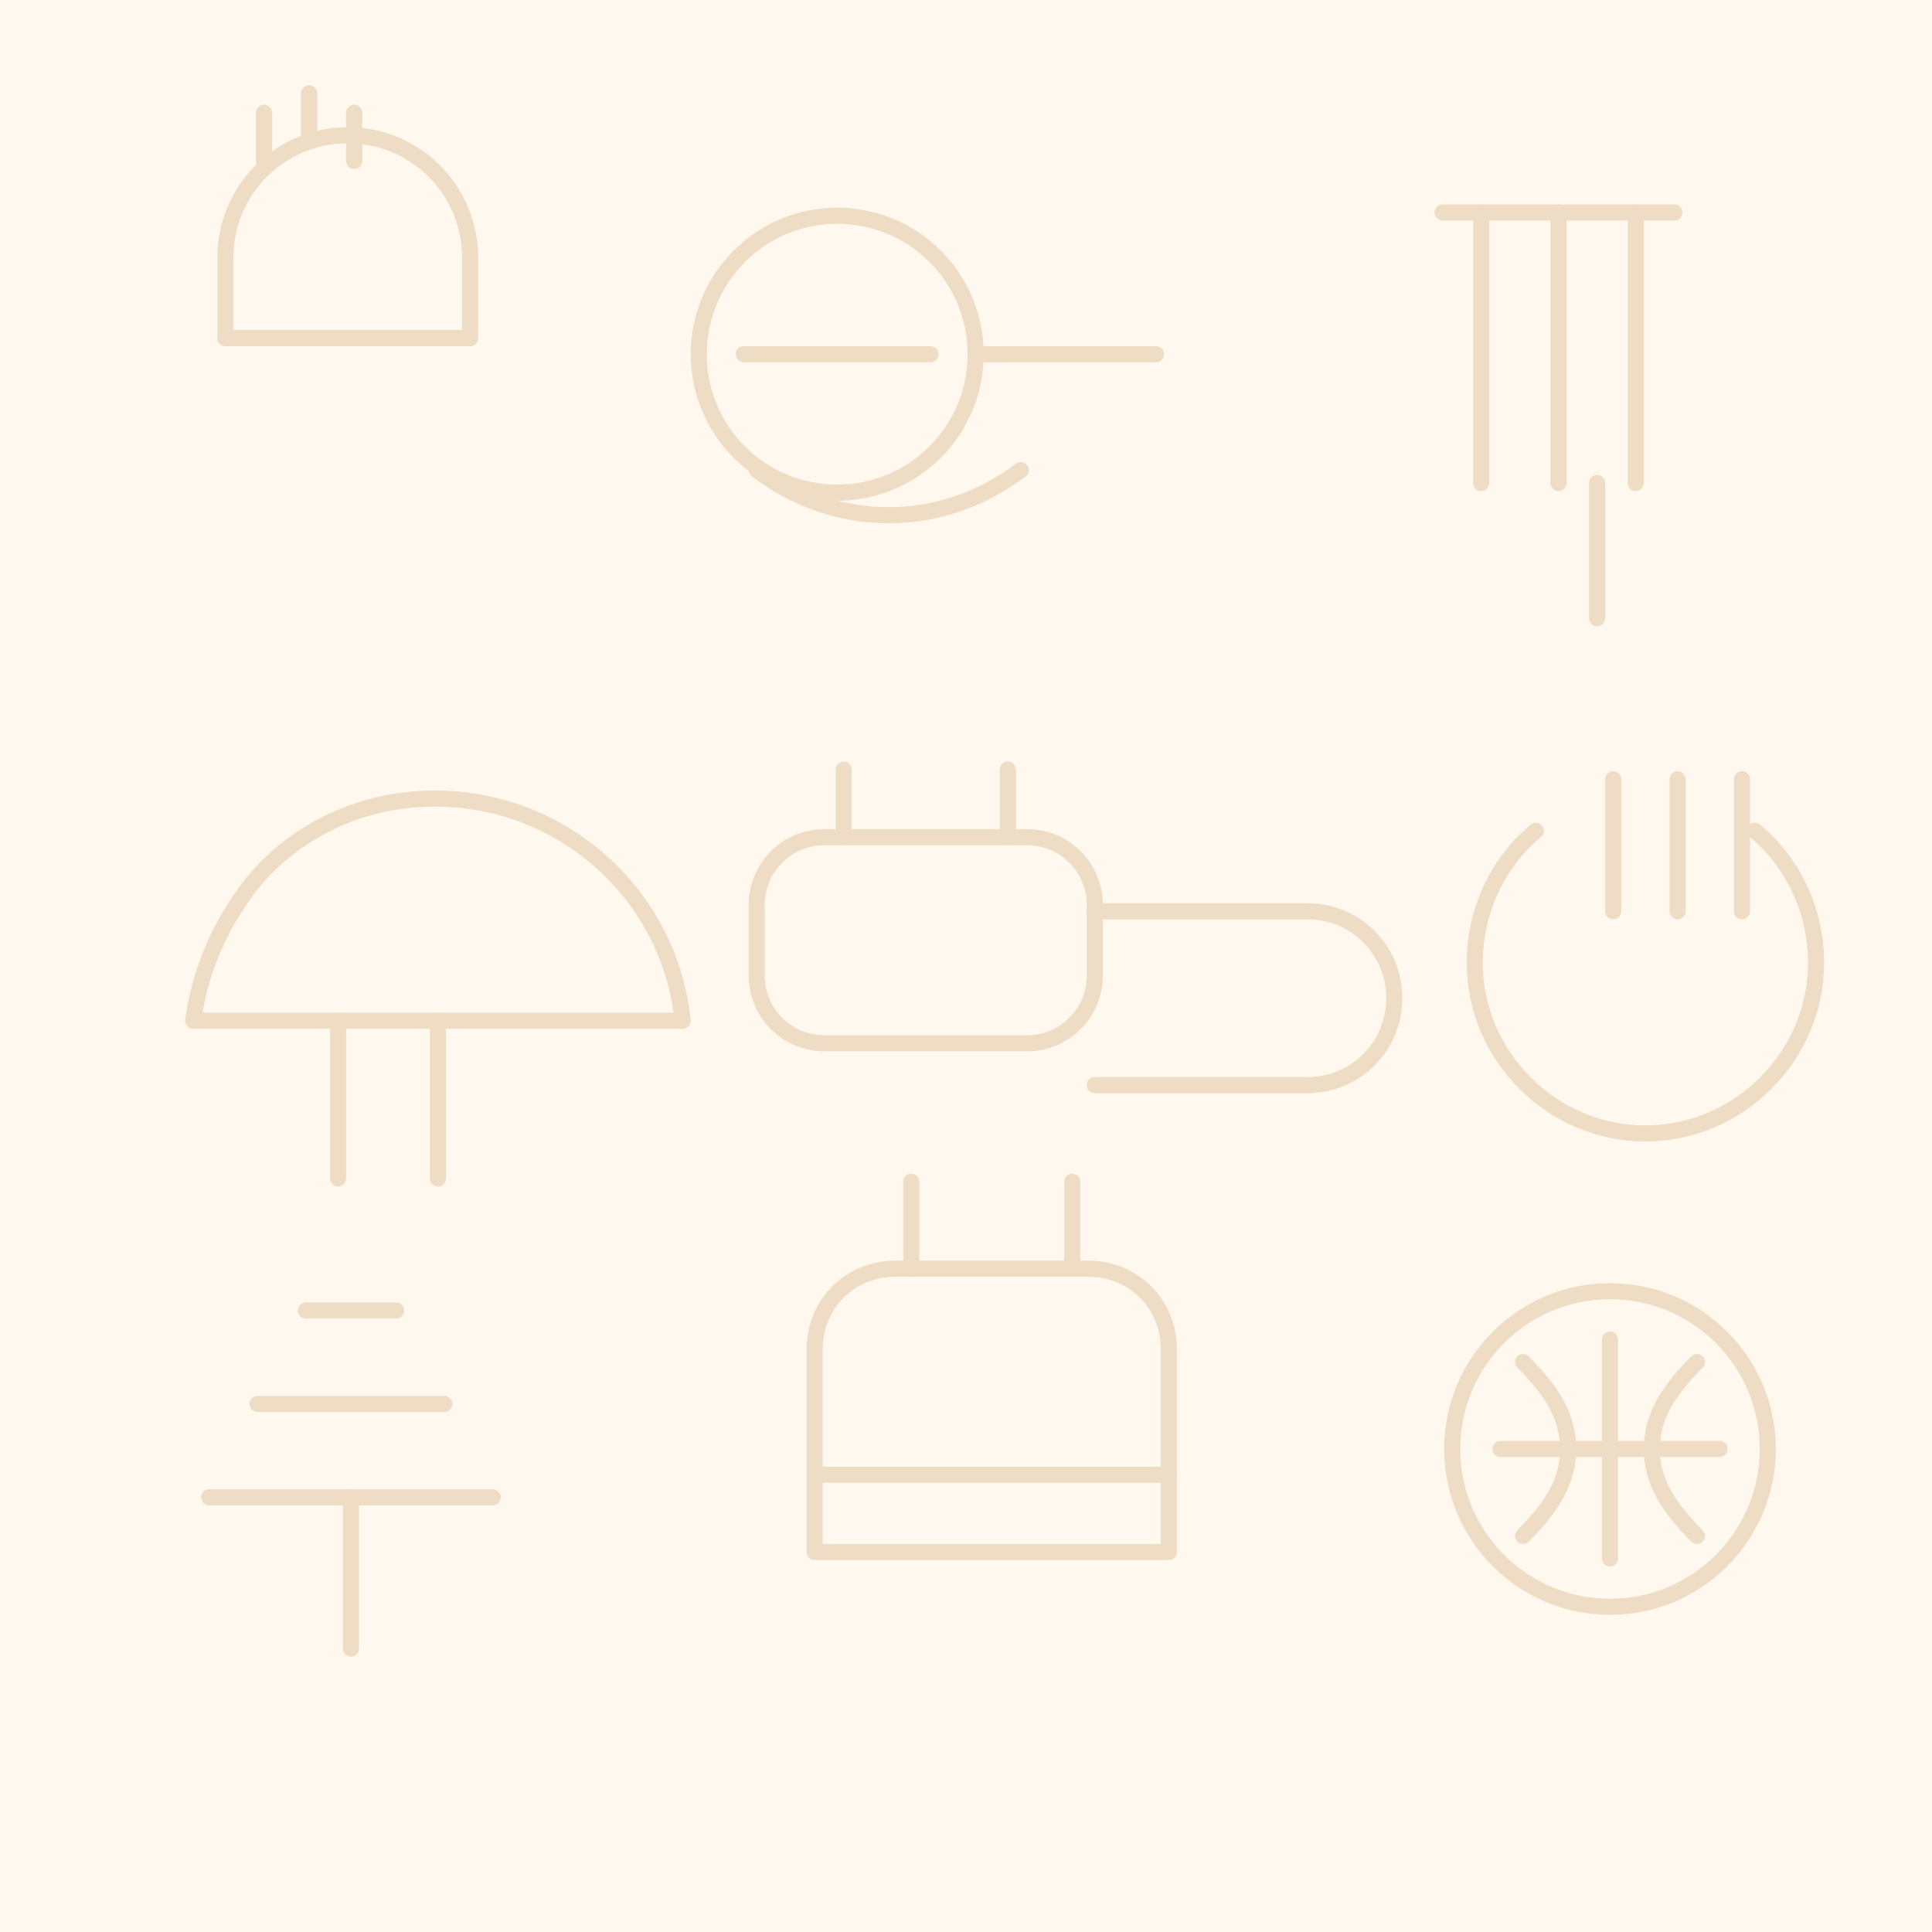
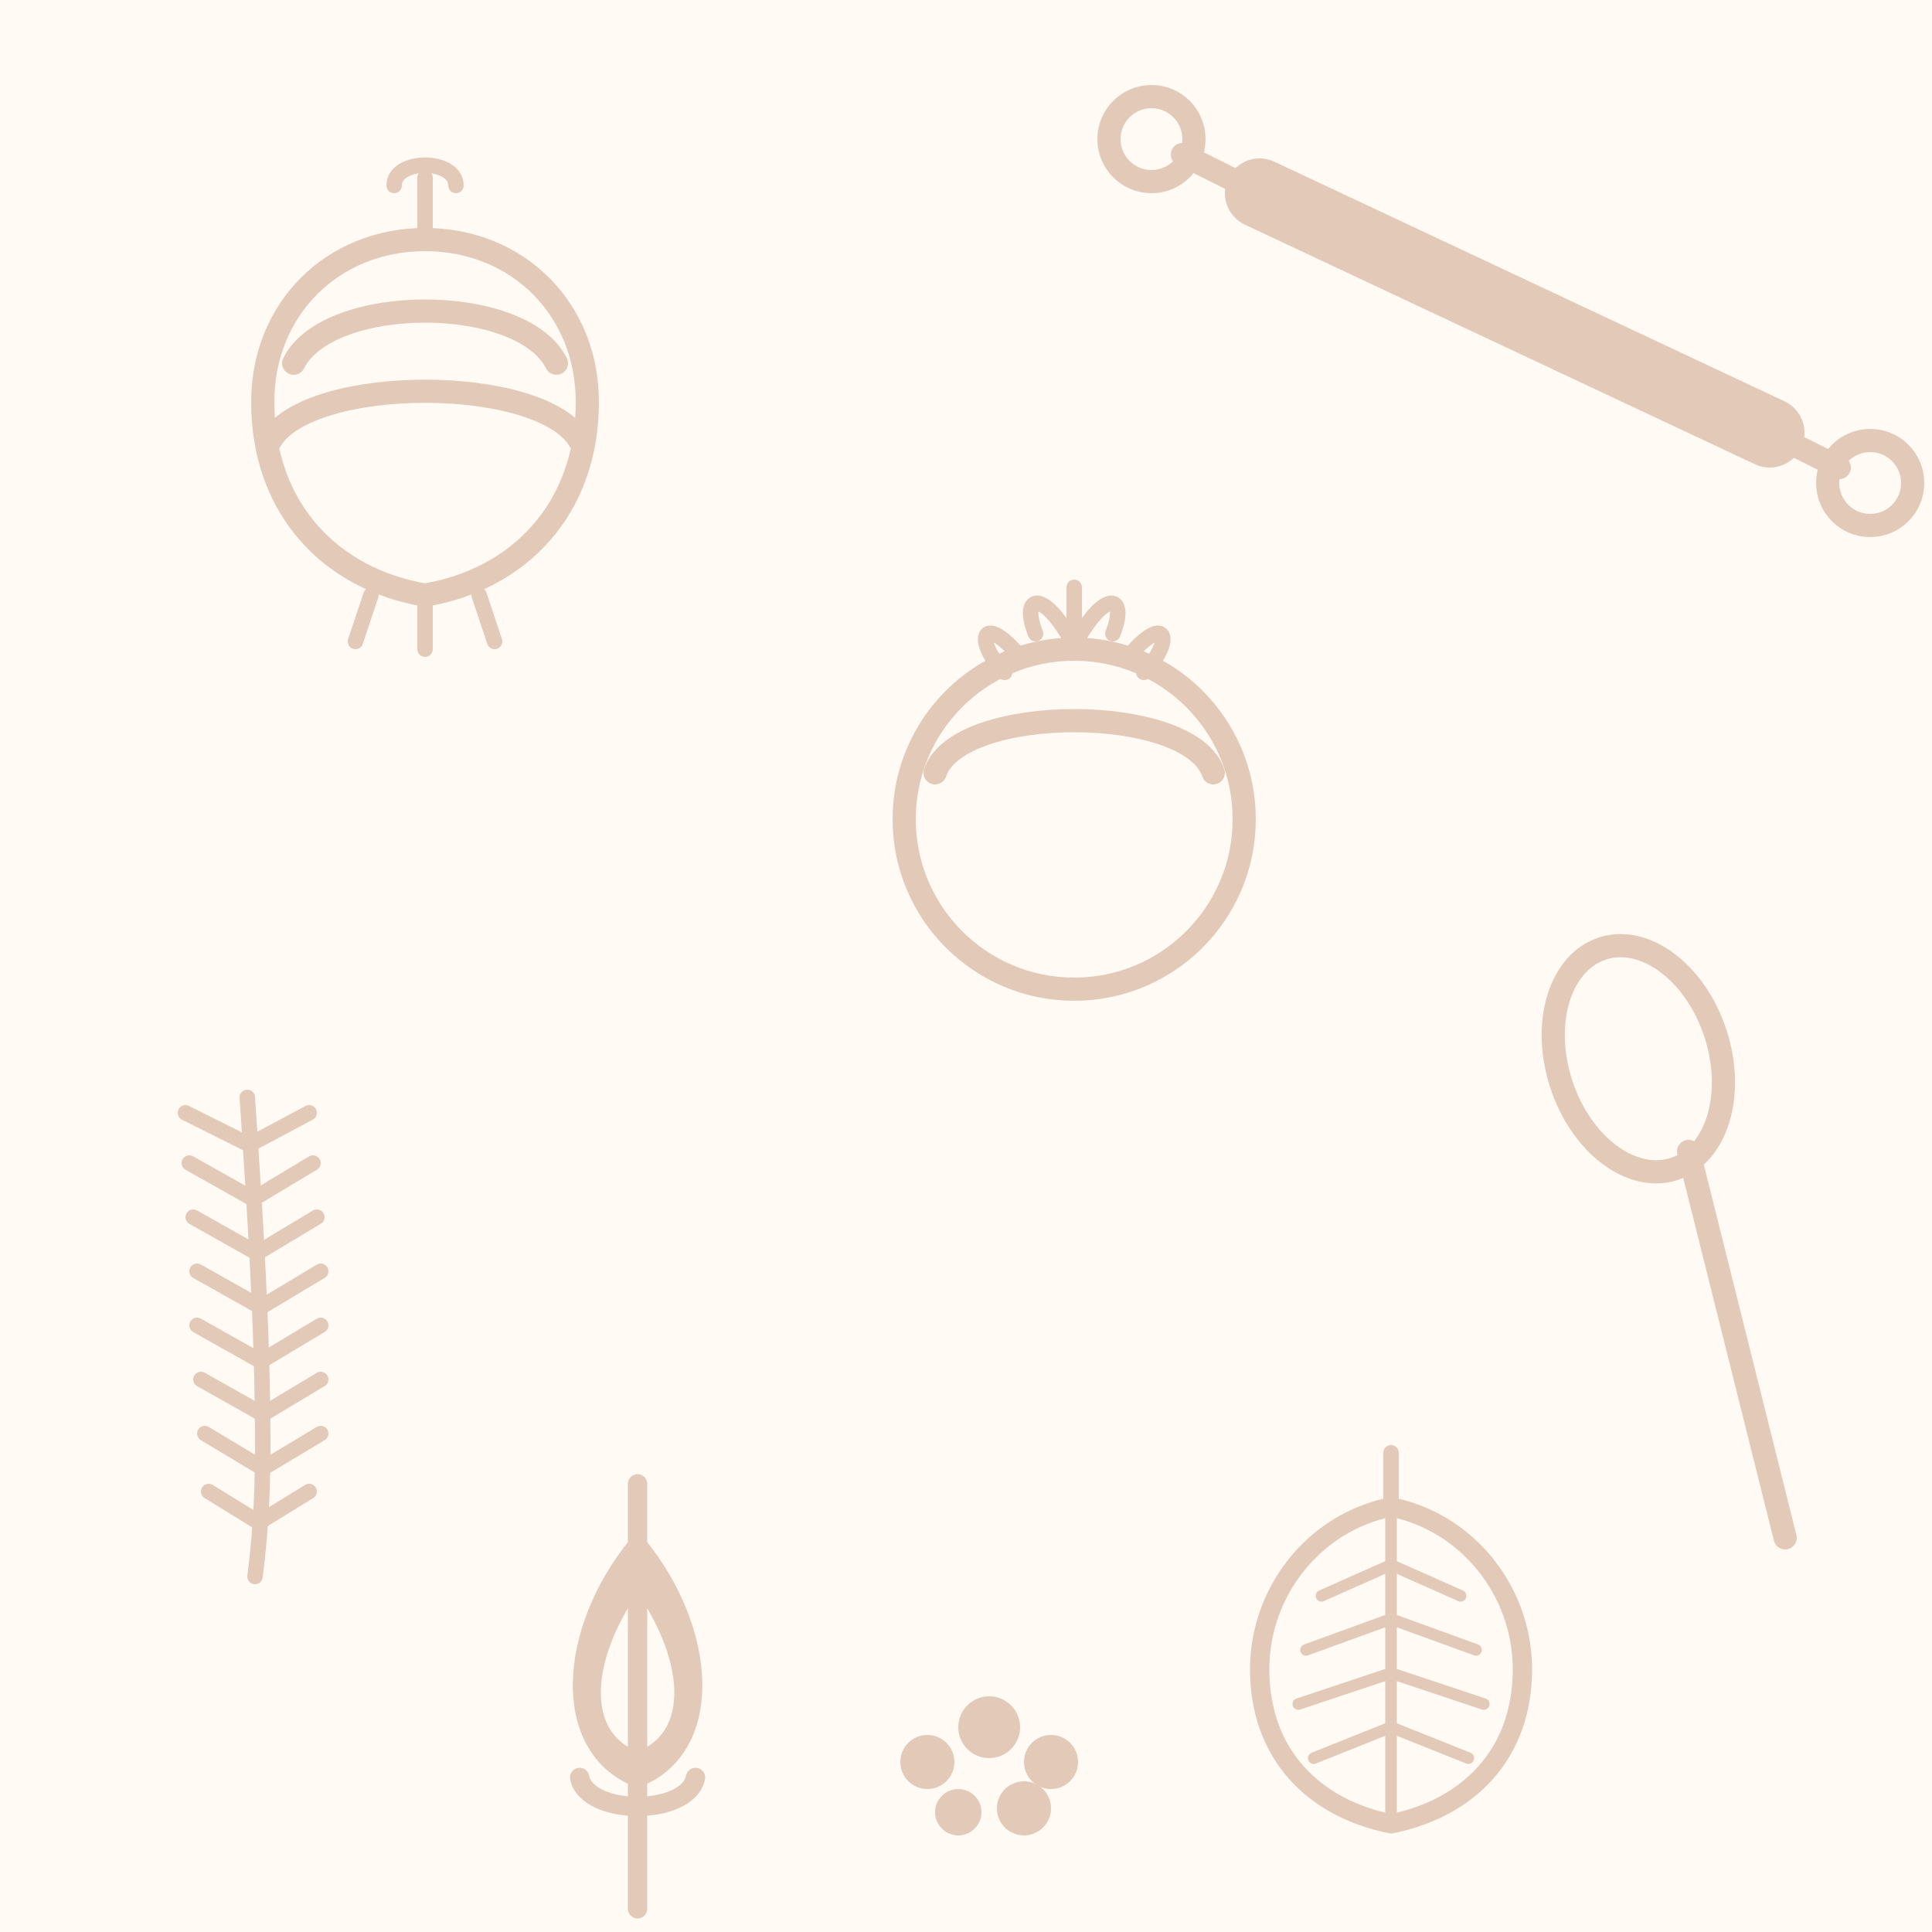
- <svg xmlns="http://www.w3.org/2000/svg" width="1200" height="1200" viewBox="0 0 1200 1200" fill="none">
-   <rect width="1200" height="1200" fill="#FFF8EE" />
-   <g opacity="0.18" stroke="#A16207" stroke-width="10" stroke-linecap="round" stroke-linejoin="round">
-     <path d="M140 160c0-42 34-76 76-76s76 34 76 76v50H140v-50Z" />
-     <path d="M192 84v-26" />
-     <path d="M164 100V70" />
-     <path d="M220 100V70" />
-     <path d="M140 210h152" />
-     <circle cx="520" cy="220" r="86" />
-     <path d="M606 220h112" />
-     <path d="M462 220h116" />
-     <path d="M470 292c24 18 52 28 82 28 30 0 58-10 82-28" />
-     <path d="M920 132v168" />
-     <path d="M968 132v168" />
-     <path d="M1016 132v168" />
-     <path d="M896 132h144" />
-     <path d="M992 300v84" />
-     <path d="M154 552c26-34 68-56 116-56 80 0 146 60 154 138H120c4-30 16-58 34-82Z" />
-     <path d="M272 634v98" />
-     <path d="M210 634v98" />
-     <rect x="470" y="520" width="210" height="128" rx="42" />
-     <path d="M680 566h132c30 0 54 24 54 54s-24 54-54 54H680" />
-     <path d="M524 520v-42" />
-     <path d="M626 520v-42" />
-     <path d="M954 516c-24 20-38 50-38 82 0 58 48 106 106 106s106-48 106-106c0-32-14-62-38-82" />
-     <path d="M1002 484v82" />
-     <path d="M1042 484v82" />
-     <path d="M1082 484v82" />
-     <path d="M130 930h176" />
-     <path d="M160 872h116" />
-     <path d="M190 814h56" />
-     <path d="M218 930v94" />
-     <path d="M506 838c0-28 22-50 50-50h120c28 0 50 22 50 50v126H506V838Z" />
-     <path d="M566 788v-54" />
-     <path d="M666 788v-54" />
-     <path d="M506 916h220" />
-     <circle cx="1000" cy="900" r="98" />
-     <path d="M932 900h136" />
-     <path d="M1000 832v136" />
-     <path d="M946 846c18 18 28 34 28 54 0 18-8 34-28 54" />
-     <path d="M1054 846c-18 18-28 34-28 54 0 18 8 34 28 54" />
+ <svg xmlns="http://www.w3.org/2000/svg" width="500" height="500" viewBox="0 0 500 500" fill="none">
+   <rect width="500" height="500" fill="#fffaf3" />
+   <g opacity="0.26" stroke="#92400e" stroke-linecap="round" stroke-linejoin="round">
+     <g stroke-width="6">
+       <path d="M110,62 C86,62 68,80 68,104 C68,132 86,150 110,154 C134,150 152,132 152,104 C152,80 134,62 110,62 Z" />
+       <path d="M76,94 C85,76 135,76 144,94" />
+       <path d="M70,114 C80,97 140,97 150,114" />
+     </g>
+     <g stroke-width="4">
+       <line x1="110" y1="62" x2="110" y2="46" />
+       <path d="M102,48 C102,41 118,41 118,48" />
+       <line x1="96" y1="154" x2="92" y2="166" />
+       <line x1="110" y1="156" x2="110" y2="168" />
+       <line x1="124" y1="154" x2="128" y2="166" />
+     </g>
+     <line x1="326" y1="50" x2="458" y2="112" stroke-width="18" />
+     <g stroke-width="6">
+       <line x1="306" y1="40" x2="326" y2="50" />
+       <circle cx="298" cy="36" r="11" />
+       <line x1="458" y1="112" x2="476" y2="121" />
+       <circle cx="484" cy="125" r="11" />
+     </g>
+     <g stroke-width="4">
+       <path d="M64,284 C66,314 68,344 68,374 C68,390 67,400 66,408" />
+       <line x1="64" y1="296" x2="48" y2="288" />
+       <line x1="65" y1="296" x2="80" y2="288" />
+       <line x1="65" y1="310" x2="49" y2="301" />
+       <line x1="66" y1="310" x2="81" y2="301" />
+       <line x1="66" y1="324" x2="50" y2="315" />
+       <line x1="67" y1="324" x2="82" y2="315" />
+       <line x1="67" y1="338" x2="51" y2="329" />
+       <line x1="68" y1="338" x2="83" y2="329" />
+       <line x1="67" y1="352" x2="51" y2="343" />
+       <line x1="68" y1="352" x2="83" y2="343" />
+       <line x1="68" y1="366" x2="52" y2="357" />
+       <line x1="68" y1="366" x2="83" y2="357" />
+       <line x1="68" y1="380" x2="53" y2="371" />
+       <line x1="68" y1="380" x2="83" y2="371" />
+       <line x1="67" y1="394" x2="54" y2="386" />
+       <line x1="67" y1="394" x2="80" y2="386" />
+     </g>
+     <g stroke-width="6">
+       <circle cx="278" cy="212" r="44" />
+       <path d="M242,200 C248,182 308,182 314,200" />
+     </g>
+     <g stroke-width="4">
+       <line x1="278" y1="168" x2="278" y2="152" />
+       <path d="M264,170 C254,158 252,166 260,174" />
+       <path d="M278,167 C270,152 264,154 268,164" />
+       <path d="M292,170 C302,158 304,166 296,174" />
+       <path d="M278,167 C286,152 292,154 288,164" />
+     </g>
+     <g stroke-width="6">
+       <ellipse cx="424" cy="274" rx="21" ry="30" transform="rotate(-18 424 274)" />
+       <path d="M437,298 L462,398" />
+     </g>
+     <g stroke-width="5">
+       <line x1="165" y1="384" x2="165" y2="494" />
+       <path d="M165,400 C147,422 145,452 165,460" />
+       <path d="M165,400 C183,422 185,452 165,460" />
+       <path d="M165,408 C150,428 148,450 165,456" />
+       <path d="M165,408 C180,428 182,450 165,456" />
+       <path d="M150,460 C152,470 178,470 180,460" />
+     </g>
+     <g stroke-width="5">
+       <path d="M360,390 C340,394 326,412 326,432 C326,454 340,468 360,472 C380,468 394,454 394,432 C394,412 380,394 360,390 Z" />
+       <line x1="360" y1="390" x2="360" y2="376" stroke-width="4" />
+       <line x1="360" y1="392" x2="360" y2="470" stroke-width="3" />
+     </g>
+     <g stroke-width="3">
+       <line x1="360" y1="405" x2="342" y2="413" />
+       <line x1="360" y1="405" x2="378" y2="413" />
+       <line x1="360" y1="419" x2="338" y2="427" />
+       <line x1="360" y1="419" x2="382" y2="427" />
+       <line x1="360" y1="433" x2="336" y2="441" />
+       <line x1="360" y1="433" x2="384" y2="441" />
+       <line x1="360" y1="447" x2="340" y2="455" />
+       <line x1="360" y1="447" x2="380" y2="455" />
+     </g>
+     <g fill="#92400e" stroke="none">
+       <circle cx="240" cy="456" r="7" />
+       <circle cx="256" cy="447" r="8" />
+       <circle cx="272" cy="456" r="7" />
+       <circle cx="248" cy="469" r="6" />
+       <circle cx="265" cy="468" r="7" />
+     </g>
  </g>
</svg>
